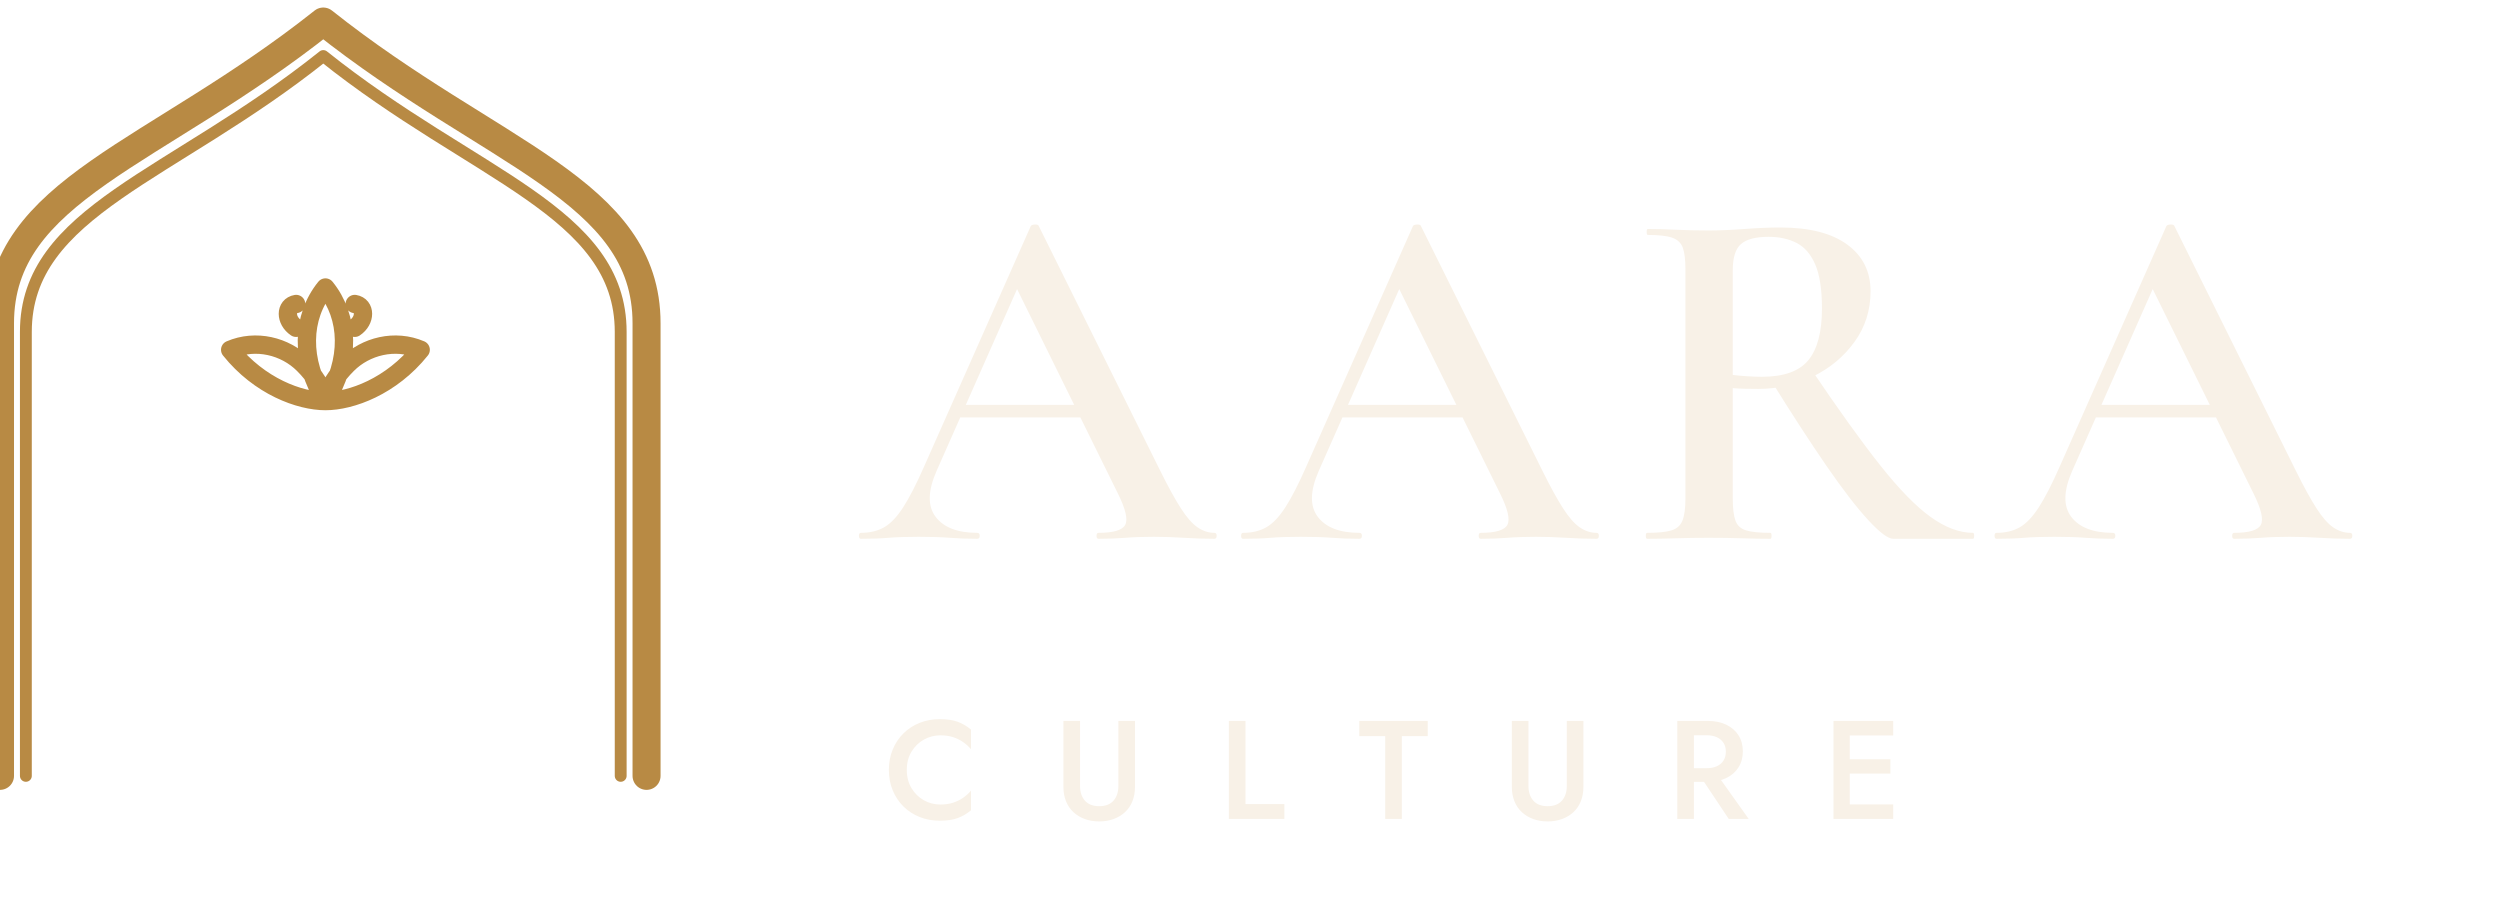
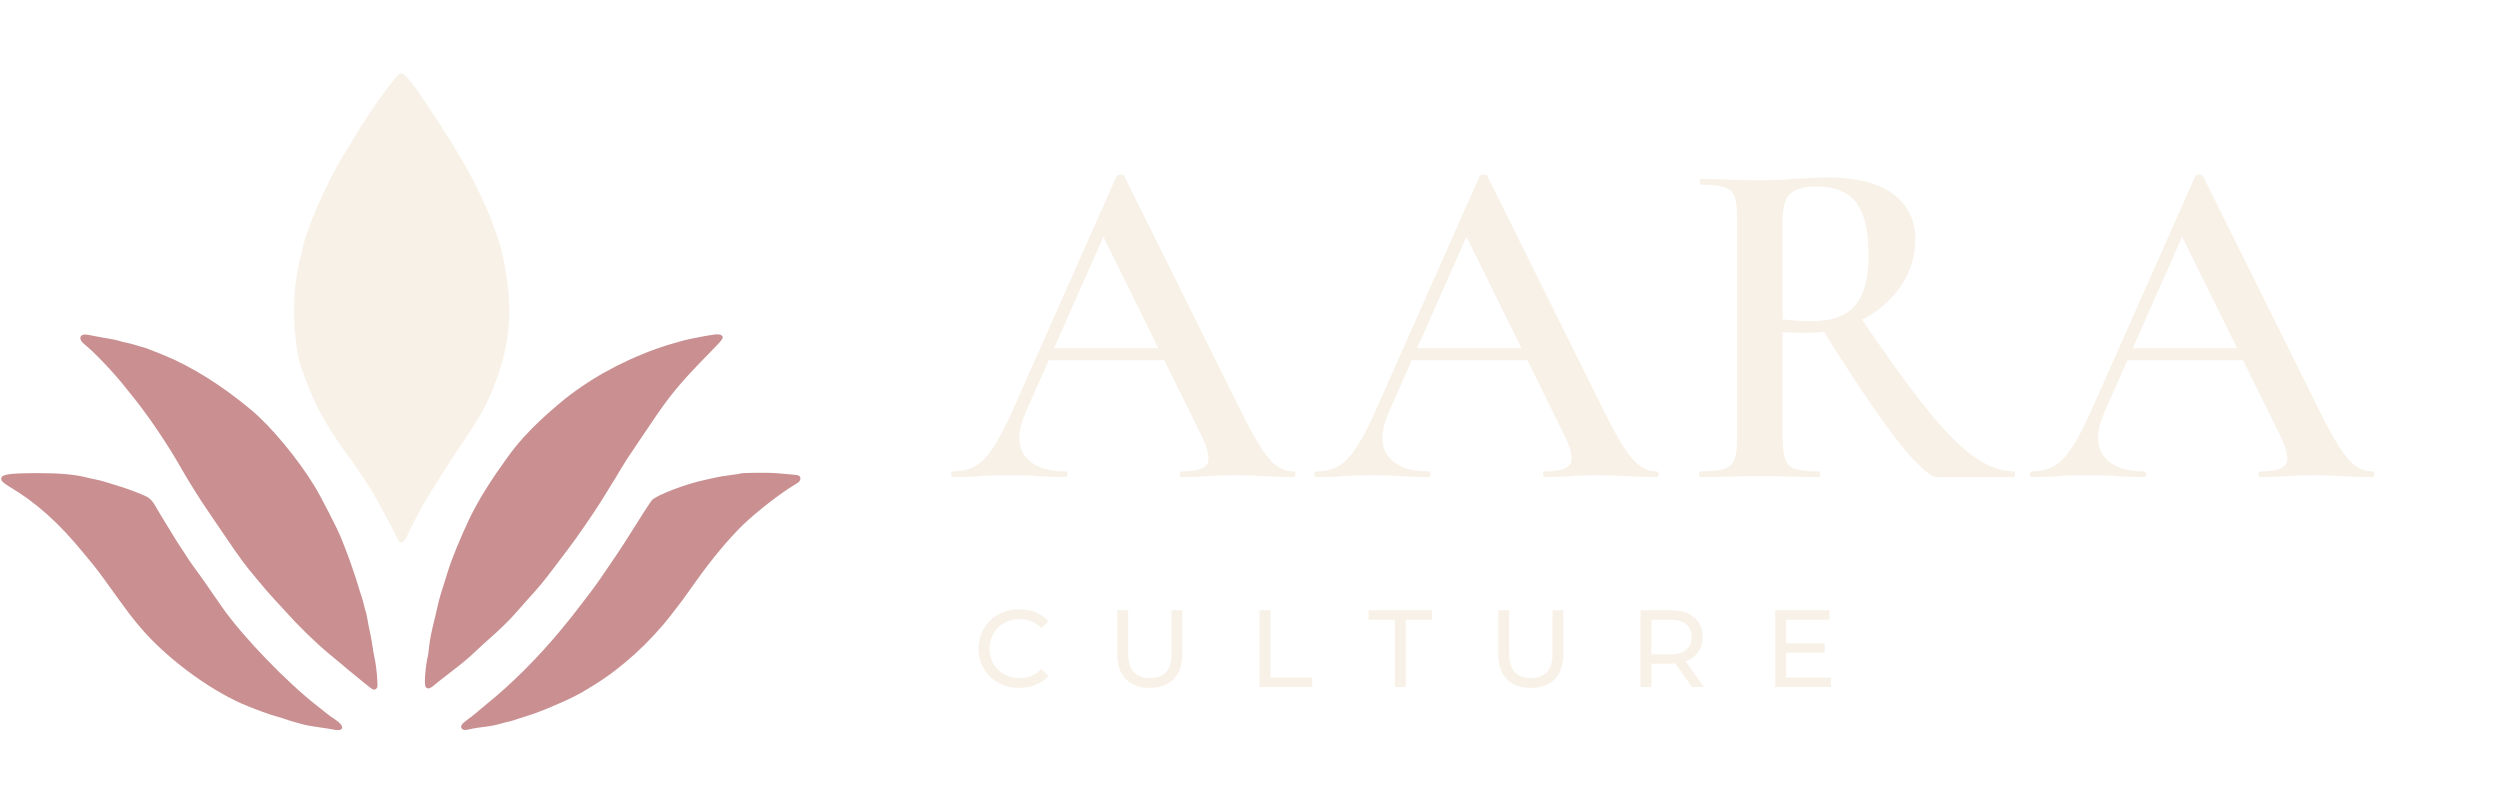
- <svg xmlns="http://www.w3.org/2000/svg" viewBox="0 0 232 84">
-   <g transform="translate(0 2) scale(0.2) translate(-150 -30)">
-     <path d="M150 380 V170 C150 108 222 92 300 30 C378 92 450 108 450 170 V380" fill="none" stroke="#B88A44" stroke-width="13.0" stroke-linecap="round" stroke-linejoin="round" />
-     <path d="M162 380 V174 C162 118 230 102 300 46 C370 102 438 118 438 174 V380" fill="none" stroke="#B88A44" stroke-width="5.5" stroke-linecap="round" stroke-linejoin="round" />
-     <g transform="translate(250 150) scale(0.85)">
-       <path d="M60 4 C73 20 74 44 60 66 C46 44 47 20 60 4 Z M60 66 C46 66 24 58 8 38 C22 32 38 36 48 46 C54 52 58 58 60 66 Z M60 66 C74 66 96 58 112 38 C98 32 82 36 72 46 C66 52 62 58 60 66 Z M44 26 C38 22 38 14 44 13 M76 26 C82 22 82 14 76 13" fill="none" stroke="#B88A44" stroke-width="10.0" stroke-linecap="round" stroke-linejoin="round" />
-     </g>
+ <svg xmlns="http://www.w3.org/2000/svg" viewBox="0 0 262 84">
+   <g transform="translate(0 7.495751) scale(0.05949) translate(-82 -56)">
+     <path d="M668.0 1215.0C666.1 1214.5 654.7 1212.7 642.7 1211.0C630.7 1209.3 619.0 1207.2 616.7 1206.4C614.4 1205.6 608.0 1203.8 602.5 1202.4C597.0 1201.0 589.6 1198.8 586.2 1197.4C582.7 1196.1 576.4 1194.1 572.2 1193.0C559.8 1190.0 526.9 1177.9 508.0 1169.6C446.4 1142.3 373.3 1087.3 329.1 1035.1C313.0 1016.1 311.7 1014.4 264.5 949.0C257.9 939.9 250.3 929.8 247.5 926.5C244.7 923.2 236.2 912.9 228.5 903.5C186.1 851.5 145.4 815.1 99.0 787.6C87.4 780.7 83.8 777.1 84.2 772.7C84.9 765.5 99.1 763.5 150.5 763.5C188.7 763.5 213.9 765.8 236.0 771.5C241.2 772.8 248.4 774.4 252.0 775.0C255.6 775.6 261.9 777.2 266.1 778.6C270.3 780.0 277.5 782.2 282.1 783.5C301.9 789.1 333.6 800.9 341.6 805.6C347.5 809.0 351.9 814.2 357.0 823.6C359.4 827.9 363.3 834.6 365.8 838.5C368.3 842.4 375.6 854.4 382.1 865.2C388.6 876.0 396.8 889.1 400.3 894.2C403.8 899.3 409.0 907.2 411.7 911.7C414.5 916.1 420.1 924.2 424.2 929.7C428.3 935.1 434.4 943.5 437.8 948.5C443.3 956.7 454.0 972.0 473.7 1000.2C509.8 1051.8 587.9 1132.7 642.2 1174.7C648.4 1179.5 655.8 1185.3 658.5 1187.6C661.2 1189.9 667.5 1194.3 672.4 1197.5C690.7 1209.6 688.2 1219.8 668.0 1215.0Z" fill="#C98F91" />
+     <path d="M737.5 1143.8C735.1 1142.4 707.0 1119.8 698.0 1112.1C694.4 1109.0 686.8 1102.6 681.0 1097.8C675.2 1093.0 667.1 1086.3 663.0 1082.9C638.0 1062.3 608.3 1033.3 583.0 1005.0C578.4 999.8 570.7 991.5 566.0 986.5C561.3 981.5 555.0 974.5 552.0 970.9C549.0 967.3 540.8 957.6 533.8 949.3C513.6 925.3 505.1 913.8 478.8 875.0C465.2 854.9 451.0 834.0 447.2 828.5C434.4 810.0 412.2 774.4 401.5 755.4C378.0 713.7 343.1 662.0 315.8 628.5C312.7 624.6 306.2 616.5 301.4 610.5C281.1 585.0 247.6 549.9 230.3 536.1C222.4 529.8 221.2 522.4 227.7 519.9C230.8 518.7 234.5 519.1 251.0 522.5C257.3 523.7 267.4 525.6 273.5 526.5C279.6 527.4 287.9 529.2 292.0 530.5C296.1 531.8 302.4 533.4 306.0 534.0C309.6 534.6 317.3 536.7 323.2 538.6C329.1 540.5 334.4 542.0 335.0 542.0C336.1 542.0 352.5 548.3 369.5 555.2C419.2 575.4 472.6 608.8 524.5 652.1C559.6 681.4 606.6 738.0 636.4 786.9C647.7 805.5 677.2 863.0 682.8 877.5C683.9 880.2 687.4 889.2 690.7 897.5C694.0 905.8 699.1 919.7 702.0 928.5C704.9 937.3 708.3 947.4 709.6 951.0C710.8 954.6 712.8 961.1 714.1 965.5C715.3 969.9 717.1 975.7 718.1 978.3C719.2 981.0 721.1 987.7 722.5 993.3C723.8 998.9 725.6 1005.5 726.5 1008.0C727.3 1010.4 728.7 1016.9 729.6 1022.5C730.4 1028.0 732.2 1037.0 733.5 1042.5C734.8 1048.0 736.8 1059.0 738.0 1066.9C739.1 1074.9 740.7 1084.3 741.6 1087.9C743.9 1097.9 745.8 1113.0 746.6 1127.6C747.2 1140.2 747.2 1140.8 745.1 1142.9C742.8 1145.2 740.5 1145.5 737.5 1143.8Z" fill="#C98F91" />
+     <path d="M786.2 885.3C785.4 885.0 782.2 879.3 779.0 872.6C775.8 866.0 771.7 857.8 769.9 854.5C763.7 843.3 750.3 818.5 746.0 810.5C735.9 791.8 708.6 750.1 695.2 733.0C687.4 723.1 667.5 693.7 660.4 681.5C647.3 659.2 643.4 652.1 637.1 639.0C627.3 618.7 614.4 584.7 609.5 565.9C599.0 526.0 596.8 456.0 604.9 415.5C605.4 412.8 606.6 405.9 607.5 400.2C608.4 394.5 610.0 387.5 611.0 384.5C612.0 381.5 613.6 375.1 614.5 370.3C621.0 335.1 656.4 253.4 686.7 204.0C690.2 198.2 697.5 186.1 702.9 177.0C718.3 151.1 746.9 108.2 761.8 89.0C765.5 84.3 771.7 76.1 775.8 70.7C786.4 56.6 789.5 55.9 798.8 65.8C805.5 72.9 824.5 99.0 834.9 115.3C839.2 122.0 845.2 131.1 848.2 135.5C851.2 139.9 855.0 145.8 856.6 148.5C858.1 151.2 863.7 160.0 868.9 168.0C877.8 181.7 888.6 199.5 901.2 221.0C918.8 251.3 944.5 306.3 952.4 330.5C953.7 334.4 956.3 341.8 958.2 347.0C965.2 365.8 973.9 407.6 977.0 437.6C983.2 496.4 976.7 544.5 954.7 603.5C940.2 642.4 929.5 661.8 892.0 717.0C885.8 726.1 877.4 738.9 873.2 745.5C869.1 752.1 859.8 766.7 852.5 778.0C839.2 798.7 825.0 822.2 825.0 823.5C825.0 823.9 823.5 826.8 821.6 829.9C817.6 836.6 804.4 862.5 799.6 873.2C794.8 884.0 791.1 887.3 786.2 885.3Z" fill="#F8F1E7" />
+     <path d="M833.8 1142.0C830.5 1140.0 829.9 1135.1 830.9 1119.9C831.9 1106.6 834.4 1088.8 835.6 1086.9C835.8 1086.5 836.9 1078.7 837.9 1069.6C839.7 1054.3 841.1 1047.1 849.2 1014.0C850.8 1007.1 853.0 997.8 854.0 993.3C856.0 984.5 860.0 971.0 865.7 953.6C867.6 947.5 870.1 939.9 871.0 936.6C876.8 917.2 892.0 879.8 908.5 844.7C914.9 831.0 929.5 804.7 937.2 792.9C941.3 786.6 945.7 779.7 947.0 777.5C949.5 773.2 961.0 756.6 975.9 735.7C998.1 704.5 1026.8 674.9 1068.5 639.9C1115.9 600.2 1174.5 567.3 1239.0 544.2C1256.0 538.1 1285.4 529.5 1298.5 526.9C1339.9 518.6 1348.2 517.6 1352.5 520.4C1358.2 524.2 1356.7 526.5 1332.6 551.0C1279.5 605.1 1262.3 625.9 1228.1 677.0C1216.1 694.9 1203.4 713.6 1199.9 718.7C1191.9 730.1 1179.8 749.0 1173.9 759.2C1171.5 763.5 1164.4 775.2 1158.1 785.2C1151.8 795.3 1143.9 808.1 1140.5 813.7C1130.1 830.6 1097.9 877.5 1084.5 895.0C1077.6 904.1 1066.7 918.5 1060.3 927.0C1039.4 954.8 1032.4 963.2 1008.0 990.0C1002.7 995.8 994.6 1005.0 989.9 1010.5C980.3 1021.6 961.1 1040.4 945.1 1054.3C939.3 1059.3 928.0 1069.6 920.0 1077.2C904.6 1091.7 899.9 1095.6 871.5 1117.5C861.6 1125.1 851.0 1133.5 848.0 1136.1C840.8 1142.3 837.1 1143.9 833.8 1142.0Z" fill="#C98F91" />
+     <path d="M896.0 1214.0C892.0 1210.0 895.0 1205.2 905.8 1197.5C910.2 1194.5 918.1 1188.3 923.3 1183.7C928.5 1179.2 936.5 1172.5 941.1 1168.8C982.7 1135.4 1029.2 1088.9 1068.2 1042.0C1087.3 1018.9 1092.8 1012.0 1104.8 996.1C1111.7 987.0 1120.4 975.7 1124.0 971.0C1127.6 966.3 1135.0 956.0 1140.5 948.0C1167.4 908.6 1172.9 900.5 1181.3 887.5C1186.3 879.8 1193.2 868.8 1196.8 863.0C1209.1 843.0 1228.3 813.5 1230.4 811.2C1238.4 802.3 1290.3 782.4 1323.1 775.6C1327.2 774.8 1335.2 773.0 1341.0 771.6C1346.8 770.2 1359.1 768.1 1368.5 767.0C1377.8 765.8 1385.9 764.6 1386.4 764.2C1388.9 762.7 1437.9 762.3 1451.5 763.7C1459.2 764.5 1470.6 765.5 1476.8 765.9C1489.2 766.8 1492.0 768.1 1492.0 772.9C1492.0 776.9 1489.6 779.6 1481.7 784.1C1459.1 797.2 1414.9 831.4 1391.5 854.0C1366.5 878.1 1334.6 916.3 1306.9 955.6C1283.2 989.0 1285.7 985.7 1264.2 1013.4C1226.7 1061.8 1176.8 1107.2 1128.5 1136.7C1121.3 1141.1 1113.7 1145.8 1111.5 1147.1C1095.2 1157.3 1053.1 1176.3 1024.0 1186.7C1017.1 1189.1 1007.2 1192.4 1002.0 1194.0C996.8 1195.5 990.5 1197.5 988.0 1198.5C985.5 1199.4 980.4 1200.8 976.6 1201.6C972.7 1202.4 966.0 1204.2 961.6 1205.5C957.1 1206.9 949.9 1208.4 945.5 1209.0C924.5 1211.8 915.0 1213.2 909.9 1214.6C902.1 1216.5 898.4 1216.4 896.0 1214.0Z" fill="#C98F91" />
  </g>
-   <path d="M88.233 38.732 88.847 37.571H101.728L102.05 38.732ZM112.691 49.448Q112.908 49.448 112.908 49.724Q112.908 50.0 112.691 50.0Q111.336 50.0 109.879 49.908Q108.422 49.816 107.08 49.816Q105.554 49.816 104.436 49.908Q103.317 50.0 101.942 50.0Q101.758 50.0 101.758 49.724Q101.758 49.448 101.942 49.448Q104.018 49.448 104.418 48.708Q104.818 47.968 103.744 45.803L94.115 26.281L95.99 23.198L86.911 43.708Q85.695 46.481 86.828 47.965Q87.96 49.448 90.688 49.448Q90.918 49.448 90.918 49.724Q90.918 50.0 90.688 50.0Q89.308 50.0 88.158 49.908Q87.008 49.816 85.26 49.816Q83.517 49.816 82.461 49.908Q81.405 50.0 79.892 50.0Q79.708 50.0 79.708 49.724Q79.708 49.448 79.892 49.448Q81.134 49.448 82.037 48.938Q82.941 48.428 83.812 47.082Q84.684 45.736 85.771 43.261L95.651 20.99Q95.71 20.852 96.034 20.835Q96.358 20.819 96.404 20.99L107.676 43.698Q108.767 45.898 109.579 47.163Q110.39 48.428 111.134 48.938Q111.879 49.448 112.691 49.448ZM123.699 38.732 124.313 37.571H137.194L137.516 38.732ZM148.157 49.448Q148.374 49.448 148.374 49.724Q148.374 50.0 148.157 50.0Q146.802 50.0 145.345 49.908Q143.888 49.816 142.546 49.816Q141.02 49.816 139.902 49.908Q138.783 50.0 137.408 50.0Q137.224 50.0 137.224 49.724Q137.224 49.448 137.408 49.448Q139.484 49.448 139.884 48.708Q140.284 47.968 139.21 45.803L129.581 26.281L131.456 23.198L122.377 43.708Q121.161 46.481 122.294 47.965Q123.426 49.448 126.154 49.448Q126.384 49.448 126.384 49.724Q126.384 50.0 126.154 50.0Q124.774 50.0 123.624 49.908Q122.474 49.816 120.726 49.816Q118.983 49.816 117.927 49.908Q116.871 50.0 115.358 50.0Q115.174 50.0 115.174 49.724Q115.174 49.448 115.358 49.448Q116.6 49.448 117.503 48.938Q118.407 48.428 119.278 47.082Q120.15 45.736 121.237 43.261L131.117 20.99Q131.176 20.852 131.5 20.835Q131.824 20.819 131.87 20.99L143.142 43.698Q144.233 45.898 145.045 47.163Q145.856 48.428 146.6 48.938Q147.345 49.448 148.157 49.448ZM175.692 50.0Q174.976 50.0 173.366 48.256Q171.755 46.512 169.492 43.227Q167.229 39.942 164.401 35.388L168.076 34.265Q171.832 39.831 174.475 43.17Q177.119 46.509 179.168 47.978Q181.217 49.448 183.095 49.448Q183.2 49.448 183.2 49.724Q183.2 50.0 183.095 50.0Q180.191 50.0 178.364 50.0Q176.536 50.0 175.692 50.0ZM165.22 21.112Q169.262 21.112 171.425 22.697Q173.588 24.283 173.588 27.03Q173.588 29.668 172.095 31.729Q170.603 33.791 168.234 34.941Q165.865 36.091 163.179 36.091Q162.599 36.091 161.963 36.078Q161.328 36.065 160.801 36.019V46.274Q160.801 47.608 161.044 48.298Q161.287 48.988 162.033 49.218Q162.78 49.448 164.295 49.448Q164.4 49.448 164.4 49.724Q164.4 50.0 164.295 50.0Q163.124 50.0 161.697 49.954Q160.269 49.908 158.559 49.908Q156.953 49.908 155.49 49.954Q154.027 50.0 152.856 50.0Q152.731 50.0 152.731 49.724Q152.731 49.448 152.856 49.448Q154.371 49.448 155.117 49.218Q155.864 48.988 156.136 48.298Q156.408 47.608 156.408 46.274V24.976Q156.408 23.642 156.159 22.975Q155.91 22.308 155.17 22.055Q154.429 21.802 152.915 21.802Q152.81 21.802 152.81 21.526Q152.81 21.25 152.915 21.25Q154.073 21.25 155.513 21.319Q156.953 21.388 158.559 21.388Q160.051 21.388 161.887 21.25Q163.723 21.112 165.22 21.112ZM169.078 28.639Q169.078 25.988 168.456 24.549Q167.835 23.111 166.723 22.544Q165.612 21.977 164.129 21.977Q162.34 21.977 161.571 22.641Q160.801 23.306 160.801 25.068V34.795Q161.445 34.874 162.188 34.92Q162.93 34.966 163.495 34.966Q166.55 34.966 167.814 33.427Q169.078 31.887 169.078 28.639ZM193.619 38.732 194.233 37.571H207.114L207.436 38.732ZM218.077 49.448Q218.294 49.448 218.294 49.724Q218.294 50.0 218.077 50.0Q216.722 50.0 215.265 49.908Q213.808 49.816 212.466 49.816Q210.94 49.816 209.822 49.908Q208.703 50.0 207.328 50.0Q207.144 50.0 207.144 49.724Q207.144 49.448 207.328 49.448Q209.404 49.448 209.804 48.708Q210.204 47.968 209.13 45.803L199.501 26.281L201.376 23.198L192.297 43.708Q191.081 46.481 192.214 47.965Q193.346 49.448 196.074 49.448Q196.304 49.448 196.304 49.724Q196.304 50.0 196.074 50.0Q194.694 50.0 193.544 49.908Q192.394 49.816 190.646 49.816Q188.903 49.816 187.847 49.908Q186.791 50.0 185.278 50.0Q185.094 50.0 185.094 49.724Q185.094 49.448 185.278 49.448Q186.52 49.448 187.423 48.938Q188.327 48.428 189.198 47.082Q190.07 45.736 191.157 43.261L201.037 20.99Q201.096 20.852 201.42 20.835Q201.744 20.819 201.79 20.99L213.062 43.698Q214.153 45.898 214.965 47.163Q215.776 48.428 216.52 48.938Q217.265 49.448 218.077 49.448Z" fill="#F8F1E7" />
-   <path d="M84.151 71.45Q84.151 70.475 84.587 69.757Q85.022 69.038 85.729 68.639Q86.436 68.239 87.268 68.239Q87.918 68.239 88.44 68.406Q88.962 68.574 89.382 68.868Q89.803 69.162 90.109 69.532V67.706Q89.546 67.231 88.882 66.984Q88.217 66.737 87.216 66.737Q86.209 66.737 85.346 67.08Q84.483 67.423 83.843 68.055Q83.203 68.688 82.845 69.552Q82.487 70.416 82.487 71.45Q82.487 72.484 82.845 73.348Q83.203 74.213 83.843 74.845Q84.483 75.477 85.346 75.82Q86.209 76.162 87.216 76.162Q88.217 76.162 88.882 75.914Q89.546 75.665 90.109 75.194V73.368Q89.803 73.738 89.382 74.03Q88.962 74.323 88.44 74.492Q87.918 74.661 87.268 74.661Q86.436 74.661 85.729 74.261Q85.022 73.862 84.587 73.138Q84.151 72.415 84.151 71.45ZM98.685 66.9V73.01Q98.685 73.761 98.926 74.357Q99.166 74.954 99.613 75.368Q100.06 75.782 100.67 76.005Q101.279 76.228 102.007 76.228Q102.735 76.228 103.344 76.005Q103.954 75.782 104.401 75.368Q104.847 74.954 105.088 74.357Q105.328 73.761 105.328 73.01V66.9H103.785V72.945Q103.785 73.784 103.335 74.299Q102.884 74.814 102.007 74.814Q101.129 74.814 100.679 74.299Q100.229 73.784 100.229 72.945V66.9ZM114.038 66.9V76.0H119.19V74.619H115.582V66.9ZM126.141 68.314H128.547V76.0H130.09V68.314H132.495V66.9H126.141ZM140.298 66.9V73.01Q140.298 73.761 140.539 74.357Q140.779 74.954 141.226 75.368Q141.673 75.782 142.283 76.005Q142.892 76.228 143.62 76.228Q144.348 76.228 144.957 76.005Q145.567 75.782 146.014 75.368Q146.46 74.954 146.701 74.357Q146.941 73.761 146.941 73.01V66.9H145.398V72.945Q145.398 73.784 144.948 74.299Q144.498 74.814 143.62 74.814Q142.743 74.814 142.292 74.299Q141.842 73.784 141.842 72.945V66.9ZM157.537 71.661 160.429 76.0H162.281L159.194 71.661ZM155.651 66.9V76.0H157.195V66.9ZM156.571 68.233H158.398Q158.928 68.233 159.322 68.413Q159.717 68.593 159.938 68.933Q160.159 69.272 160.159 69.76Q160.159 70.244 159.938 70.585Q159.717 70.927 159.322 71.107Q158.928 71.287 158.398 71.287H156.571V72.555H158.463Q159.46 72.555 160.192 72.206Q160.923 71.856 161.329 71.216Q161.736 70.576 161.736 69.728Q161.736 68.866 161.329 68.232Q160.923 67.599 160.192 67.249Q159.46 66.9 158.463 66.9H156.571ZM171.099 76.0H175.688V74.651H171.099ZM171.099 68.249H175.688V66.9H171.099ZM171.099 71.791H175.428V70.459H171.099ZM170.147 66.9V76.0H171.658V66.9Z" fill="#F8F1E7" />
+   <path d="M108.949 37.752 109.616 36.49H123.617L123.967 37.752ZM135.534 49.4Q135.77 49.4 135.77 49.7Q135.77 50.0 135.534 50.0Q134.061 50.0 132.477 49.9Q130.894 49.8 129.435 49.8Q127.776 49.8 126.561 49.9Q125.345 50.0 123.85 50.0Q123.65 50.0 123.65 49.7Q123.65 49.4 123.85 49.4Q126.106 49.4 126.541 48.596Q126.976 47.791 125.809 45.438L115.343 24.219L117.38 20.867L107.512 43.161Q106.19 46.175 107.421 47.788Q108.652 49.4 111.617 49.4Q111.867 49.4 111.867 49.7Q111.867 50.0 111.617 50.0Q110.117 50.0 108.867 49.9Q107.617 49.8 105.717 49.8Q103.822 49.8 102.675 49.9Q101.528 50.0 99.883 50.0Q99.683 50.0 99.683 49.7Q99.683 49.4 99.883 49.4Q101.233 49.4 102.214 48.846Q103.196 48.291 104.144 46.828Q105.091 45.365 106.272 42.675L117.012 18.467Q117.076 18.317 117.428 18.299Q117.78 18.281 117.83 18.467L130.082 43.15Q131.269 45.541 132.151 46.916Q133.032 48.291 133.842 48.846Q134.651 49.4 135.534 49.4ZM146.999 37.752 147.666 36.49H161.667L162.017 37.752ZM173.584 49.4Q173.82 49.4 173.82 49.7Q173.82 50.0 173.584 50.0Q172.111 50.0 170.527 49.9Q168.944 49.8 167.485 49.8Q165.826 49.8 164.611 49.9Q163.395 50.0 161.9 50.0Q161.7 50.0 161.7 49.7Q161.7 49.4 161.9 49.4Q164.156 49.4 164.591 48.596Q165.026 47.791 163.859 45.438L153.393 24.219L155.43 20.867L145.562 43.161Q144.24 46.175 145.471 47.788Q146.702 49.4 149.667 49.4Q149.917 49.4 149.917 49.7Q149.917 50.0 149.667 50.0Q148.167 50.0 146.917 49.9Q145.667 49.8 143.767 49.8Q141.872 49.8 140.725 49.9Q139.578 50.0 137.933 50.0Q137.733 50.0 137.733 49.7Q137.733 49.4 137.933 49.4Q139.283 49.4 140.264 48.846Q141.246 48.291 142.194 46.828Q143.141 45.365 144.322 42.675L155.062 18.467Q155.126 18.317 155.478 18.299Q155.83 18.281 155.88 18.467L168.132 43.15Q169.319 45.541 170.201 46.916Q171.082 48.291 171.892 48.846Q172.701 49.4 173.584 49.4ZM203.013 50.0Q202.235 50.0 200.484 48.104Q198.734 46.209 196.274 42.638Q193.814 39.067 190.74 34.117L194.735 32.896Q198.817 38.946 201.691 42.576Q204.564 46.205 206.791 47.803Q209.019 49.4 211.06 49.4Q211.174 49.4 211.174 49.7Q211.174 50.0 211.06 50.0Q207.904 50.0 205.917 50.0Q203.93 50.0 203.013 50.0ZM191.63 18.6Q196.024 18.6 198.375 20.323Q200.726 22.046 200.726 25.033Q200.726 27.9 199.104 30.141Q197.481 32.381 194.906 33.631Q192.331 34.881 189.412 34.881Q188.781 34.881 188.091 34.867Q187.4 34.854 186.827 34.804V45.95Q186.827 47.4 187.091 48.15Q187.355 48.9 188.167 49.15Q188.979 49.4 190.625 49.4Q190.739 49.4 190.739 49.7Q190.739 50.0 190.625 50.0Q189.352 50.0 187.801 49.95Q186.249 49.9 184.39 49.9Q182.645 49.9 181.054 49.95Q179.464 50.0 178.191 50.0Q178.055 50.0 178.055 49.7Q178.055 49.4 178.191 49.4Q179.838 49.4 180.649 49.15Q181.461 48.9 181.757 48.15Q182.053 47.4 182.053 45.95V22.8Q182.053 21.35 181.782 20.625Q181.511 19.9 180.706 19.625Q179.901 19.35 178.255 19.35Q178.141 19.35 178.141 19.05Q178.141 18.75 178.255 18.75Q179.514 18.75 181.079 18.825Q182.645 18.9 184.39 18.9Q186.012 18.9 188.008 18.75Q190.004 18.6 191.63 18.6ZM195.824 26.781Q195.824 23.9 195.148 22.336Q194.472 20.772 193.264 20.156Q192.056 19.54 190.445 19.54Q188.5 19.54 187.664 20.262Q186.827 20.985 186.827 22.9V33.472Q187.527 33.559 188.334 33.609Q189.141 33.659 189.755 33.659Q193.076 33.659 194.45 31.986Q195.824 30.312 195.824 26.781ZM221.999 37.752 222.666 36.49H236.667L237.017 37.752ZM248.584 49.4Q248.82 49.4 248.82 49.7Q248.82 50.0 248.584 50.0Q247.111 50.0 245.527 49.9Q243.944 49.8 242.485 49.8Q240.826 49.8 239.611 49.9Q238.395 50.0 236.9 50.0Q236.7 50.0 236.7 49.7Q236.7 49.4 236.9 49.4Q239.156 49.4 239.591 48.596Q240.026 47.791 238.859 45.438L228.393 24.219L230.43 20.867L220.562 43.161Q219.24 46.175 220.471 47.788Q221.702 49.4 224.667 49.4Q224.917 49.4 224.917 49.7Q224.917 50.0 224.667 50.0Q223.167 50.0 221.917 49.9Q220.667 49.8 218.767 49.8Q216.872 49.8 215.725 49.9Q214.578 50.0 212.933 50.0Q212.733 50.0 212.733 49.7Q212.733 49.4 212.933 49.4Q214.283 49.4 215.264 48.846Q216.246 48.291 217.194 46.828Q218.141 45.365 219.322 42.675L230.062 18.467Q230.126 18.317 230.478 18.299Q230.83 18.281 230.88 18.467L243.132 43.15Q244.319 45.541 245.201 46.916Q246.082 48.291 246.892 48.846Q247.701 49.4 248.584 49.4Z" fill="#F8F1E7" />
+   <path d="M106.807 72.093Q105.892 72.093 105.115 71.788Q104.337 71.483 103.765 70.926Q103.193 70.37 102.872 69.619Q102.552 68.868 102.552 67.975Q102.552 67.082 102.872 66.331Q103.193 65.58 103.77 65.024Q104.347 64.467 105.125 64.162Q105.902 63.857 106.817 63.857Q107.746 63.857 108.537 64.173Q109.328 64.489 109.874 65.114L109.134 65.838Q108.669 65.348 108.097 65.115Q107.524 64.882 106.865 64.882Q106.183 64.882 105.606 65.112Q105.029 65.342 104.602 65.758Q104.175 66.175 103.94 66.74Q103.705 67.304 103.705 67.975Q103.705 68.646 103.94 69.21Q104.175 69.775 104.602 70.192Q105.029 70.608 105.606 70.838Q106.183 71.068 106.865 71.068Q107.524 71.068 108.097 70.834Q108.669 70.6 109.134 70.1L109.874 70.825Q109.328 71.449 108.537 71.771Q107.746 72.093 106.807 72.093ZM120.496 72.093Q118.903 72.093 117.996 71.183Q117.09 70.274 117.09 68.524V63.95H118.232V68.483Q118.232 69.821 118.825 70.445Q119.418 71.068 120.505 71.068Q121.592 71.068 122.185 70.445Q122.778 69.821 122.778 68.483V63.95H123.902V68.524Q123.902 70.274 122.995 71.183Q122.088 72.093 120.496 72.093ZM132.005 72.0V63.95H133.148V71.005H137.516V72.0ZM146.18 72.0V64.945H143.423V63.95H150.08V64.945H147.323V72.0ZM160.424 72.093Q158.831 72.093 157.924 71.183Q157.018 70.274 157.018 68.524V63.95H158.16V68.483Q158.16 69.821 158.753 70.445Q159.346 71.068 160.433 71.068Q161.52 71.068 162.113 70.445Q162.706 69.821 162.706 68.483V63.95H163.83V68.524Q163.83 70.274 162.923 71.183Q162.016 72.093 160.424 72.093ZM171.933 72.0V63.95H175.076Q176.637 63.95 177.535 64.694Q178.433 65.439 178.433 66.76Q178.433 67.627 178.029 68.253Q177.625 68.879 176.874 69.215Q176.123 69.551 175.076 69.551H172.565L173.076 69.02V72.0ZM177.318 72.0 175.262 69.079H176.502L178.567 72.0ZM173.076 69.133 172.565 68.575H175.041Q176.145 68.575 176.712 68.097Q177.28 67.619 177.28 66.76Q177.28 65.89 176.712 65.418Q176.145 64.945 175.041 64.945H172.565L173.076 64.378ZM186.044 72.0V63.95H191.725V64.945H187.186V71.005H191.888V72.0ZM187.09 68.4V67.424H191.227V68.4Z" fill="#F8F1E7" />
</svg>
